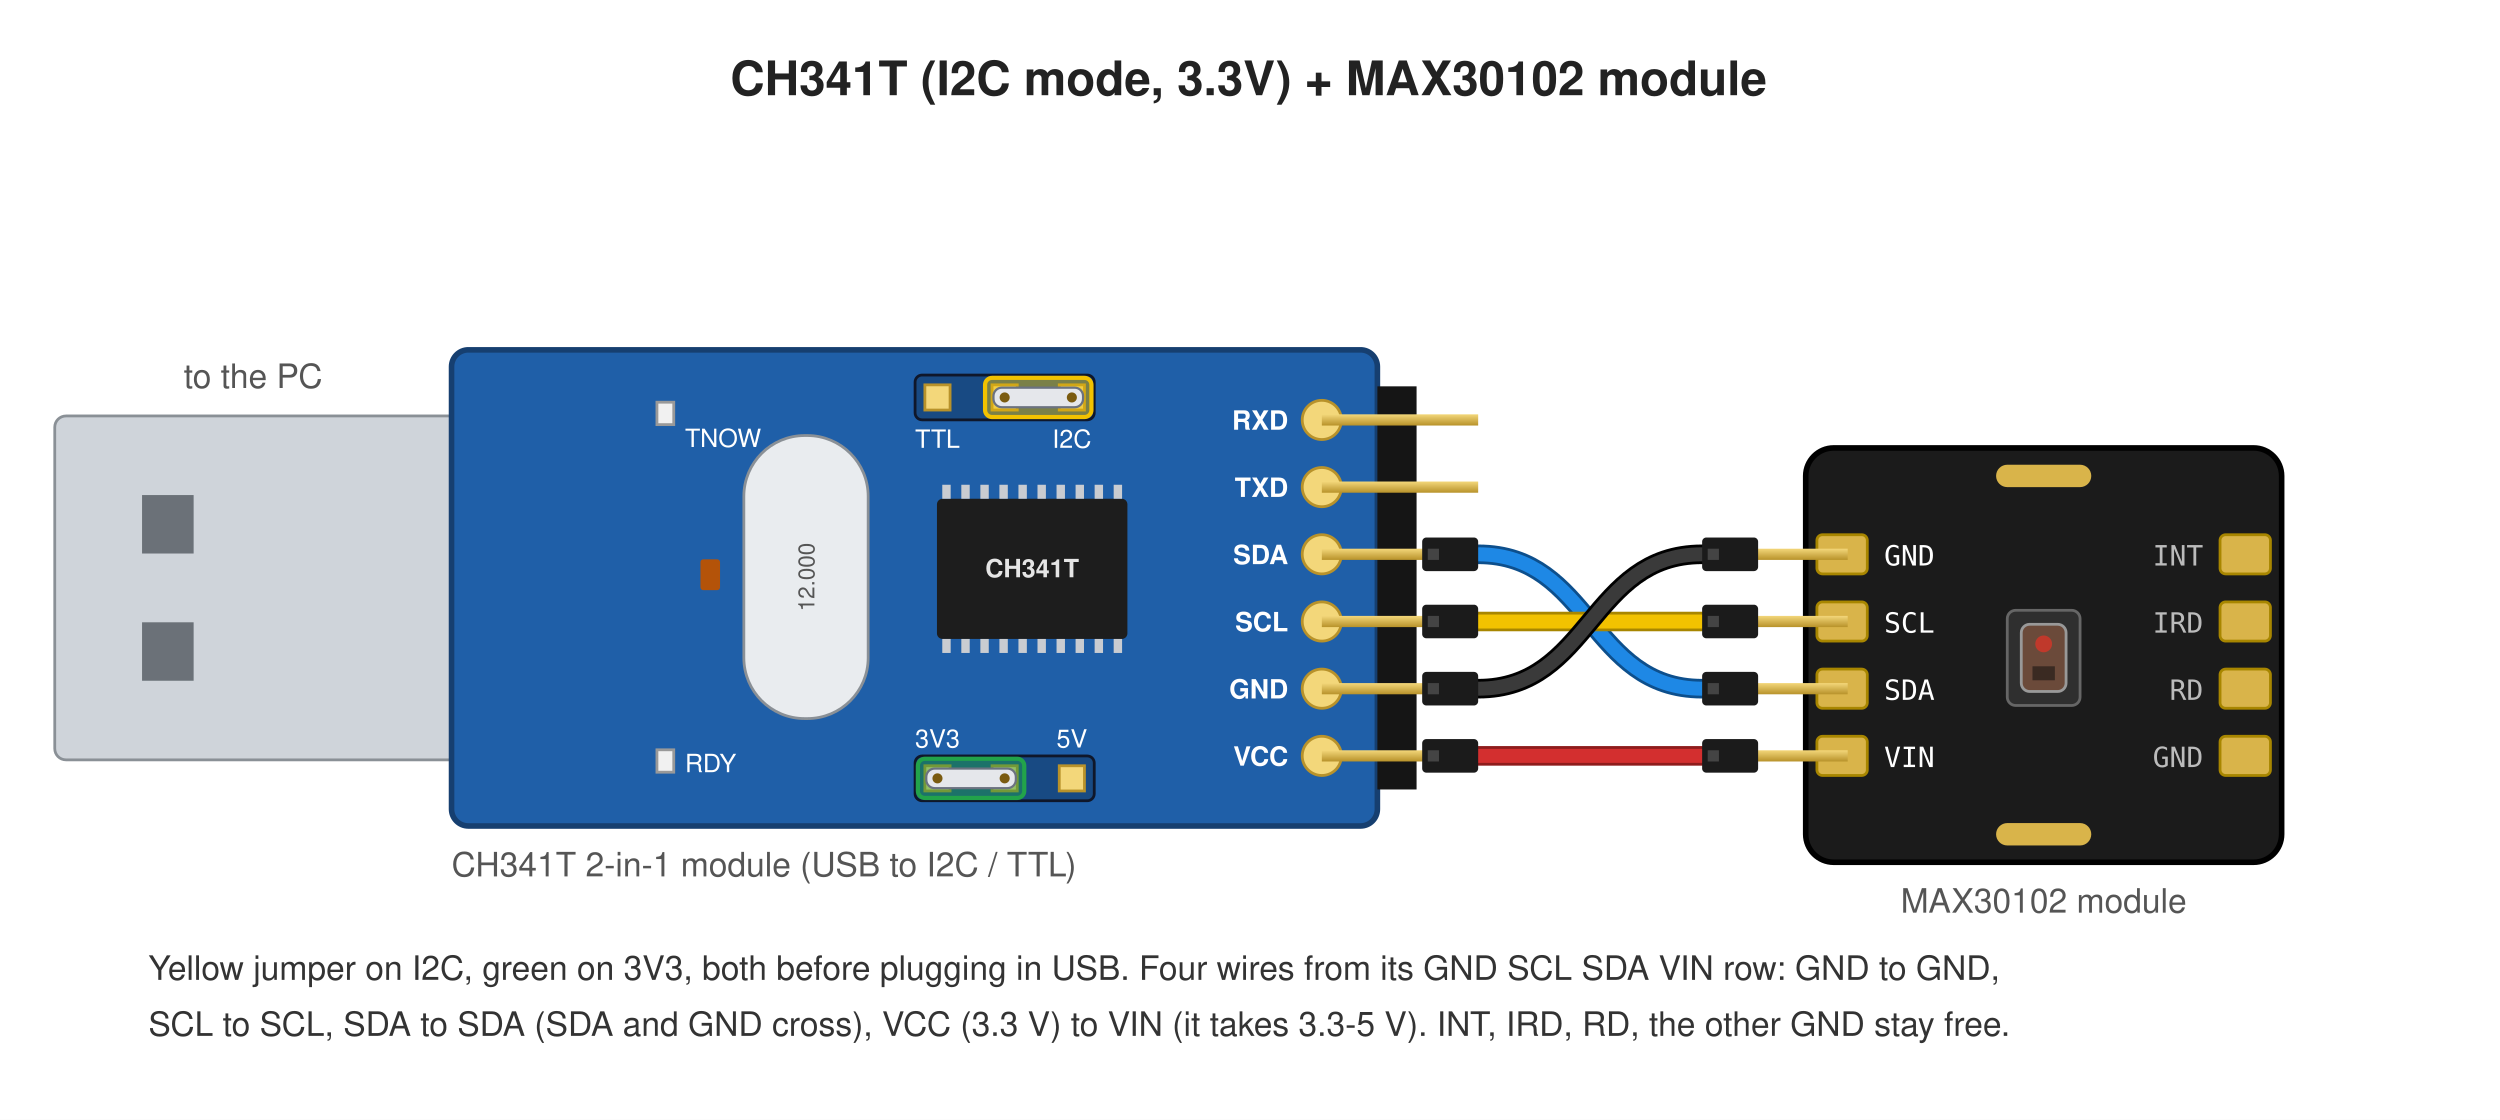
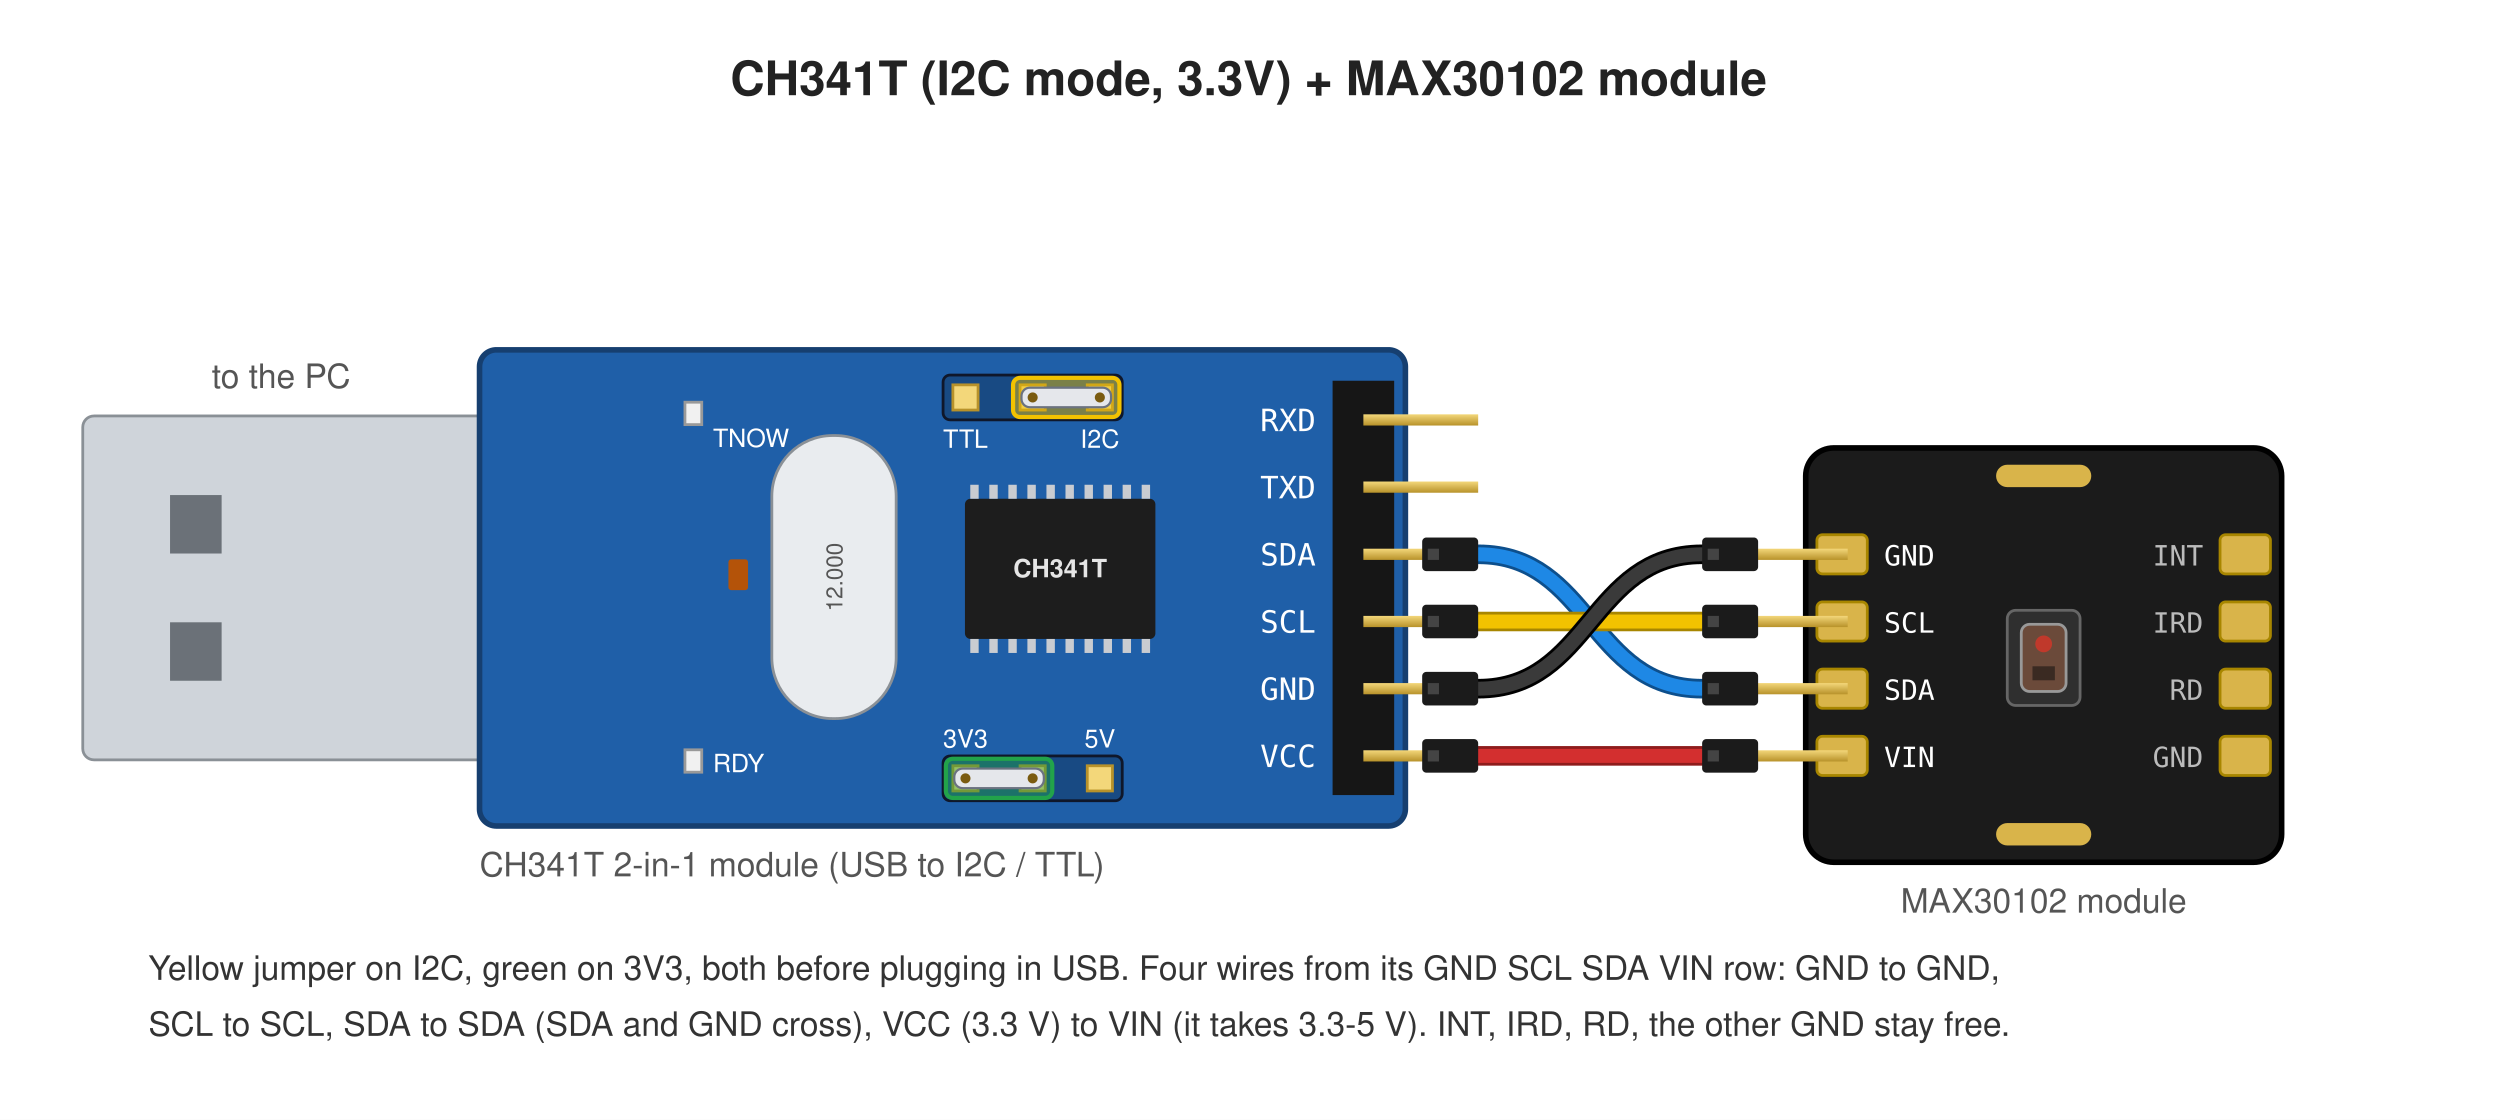
<svg xmlns="http://www.w3.org/2000/svg" viewBox="0 0 893 400" width="893" height="400" font-family="Helvetica, Arial, sans-serif">
  <style>@media (prefers-color-scheme: dark) { .bg { fill-opacity: 0.85 } }</style>
  <defs>
    <linearGradient id="metal" x1="0" y1="0" x2="0" y2="1">
      <stop offset="0" stop-color="#e9ecef" />
      <stop offset="0.5" stop-color="#b8bec5" />
      <stop offset="1" stop-color="#d9dde1" />
    </linearGradient>
    <linearGradient id="pin" x1="0" y1="0" x2="0" y2="1">
      <stop offset="0" stop-color="#f3d77a" />
      <stop offset="1" stop-color="#b8922a" />
    </linearGradient>
    <g id="dupont">
      <rect x="0" y="-6" width="20" height="12" rx="1.5" fill="#1b1b1b" />
      <rect x="2" y="-2" width="4" height="4" fill="#444" />
    </g>
  </defs>
  <rect class="bg" width="893" height="400" fill="#ffffff" />
  <text x="446" y="34" text-anchor="middle" font-size="17" font-weight="bold" fill="#222">CH341T (I2C mode, 3.3V) + MAX30102 module</text>
-   <text x="90.425" y="138.583" text-anchor="middle" font-size="12" fill="#555">to the PC</text>
-   <rect x="19.559" y="148.583" width="179.528" height="122.835" rx="4" fill="#cfd4da" stroke="#8a9096" />
-   <rect x="50.74" y="176.835" width="18.425" height="20.882" fill="#6b7178" />
-   <rect x="50.74" y="222.283" width="18.425" height="20.882" fill="#6b7178" />
-   <rect x="161.291" y="124.961" width="330.709" height="170.079" rx="6" fill="#1f5fa8" stroke="#163f70" stroke-width="2" />
-   <text x="161.291" y="313.039" font-size="12" fill="#555">CH341T 2-in-1 module (USB to I2C / TTL)</text>
-   <rect x="492.0" y="138.0" width="14" height="144.0" fill="#151515" />
-   <circle cx="472.157" cy="150.0" r="7" fill="#f3d77a" stroke="#b8922a" />
-   <rect x="472.157" y="148.0" width="55.843" height="4" fill="url(#pin)" />
-   <text x="460.157" y="153.5" text-anchor="end" font-size="9.5" font-weight="bold" fill="#fff">RXD</text>
-   <circle cx="472.157" cy="174.0" r="7" fill="#f3d77a" stroke="#b8922a" />
-   <rect x="472.157" y="172.0" width="55.843" height="4" fill="url(#pin)" />
-   <text x="460.157" y="177.5" text-anchor="end" font-size="9.5" font-weight="bold" fill="#fff">TXD</text>
-   <circle cx="472.157" cy="198.0" r="7" fill="#f3d77a" stroke="#b8922a" />
-   <rect x="472.157" y="196.0" width="55.843" height="4" fill="url(#pin)" />
-   <text x="460.157" y="201.5" text-anchor="end" font-size="9.5" font-weight="bold" fill="#fff">SDA</text>
-   <circle cx="472.157" cy="222.0" r="7" fill="#f3d77a" stroke="#b8922a" />
-   <rect x="472.157" y="220.0" width="55.843" height="4" fill="url(#pin)" />
-   <text x="460.157" y="225.5" text-anchor="end" font-size="9.5" font-weight="bold" fill="#fff">SCL</text>
-   <circle cx="472.157" cy="246.0" r="7" fill="#f3d77a" stroke="#b8922a" />
-   <rect x="472.157" y="244.0" width="55.843" height="4" fill="url(#pin)" />
-   <text x="460.157" y="249.5" text-anchor="end" font-size="9.5" font-weight="bold" fill="#fff">GND</text>
-   <circle cx="472.157" cy="270.0" r="7" fill="#f3d77a" stroke="#b8922a" />
-   <rect x="472.157" y="268.0" width="55.843" height="4" fill="url(#pin)" />
-   <text x="460.157" y="273.5" text-anchor="end" font-size="9.5" font-weight="bold" fill="#fff">VCC</text>
-   <rect x="334.677" y="178.157" width="68.031" height="50.079" rx="2" fill="#1d1d1d" />
-   <rect x="336.579" y="173.157" width="3" height="5" fill="#c9ccd1" />
-   <rect x="336.579" y="228.236" width="3" height="5" fill="#c9ccd1" />
-   <rect x="343.382" y="173.157" width="3" height="5" fill="#c9ccd1" />
-   <rect x="343.382" y="228.236" width="3" height="5" fill="#c9ccd1" />
-   <rect x="350.185" y="173.157" width="3" height="5" fill="#c9ccd1" />
-   <rect x="350.185" y="228.236" width="3" height="5" fill="#c9ccd1" />
-   <rect x="356.988" y="173.157" width="3" height="5" fill="#c9ccd1" />
-   <rect x="356.988" y="228.236" width="3" height="5" fill="#c9ccd1" />
-   <rect x="363.791" y="173.157" width="3" height="5" fill="#c9ccd1" />
-   <rect x="363.791" y="228.236" width="3" height="5" fill="#c9ccd1" />
-   <rect x="370.594" y="173.157" width="3" height="5" fill="#c9ccd1" />
-   <rect x="370.594" y="228.236" width="3" height="5" fill="#c9ccd1" />
-   <rect x="377.398" y="173.157" width="3" height="5" fill="#c9ccd1" />
-   <rect x="377.398" y="228.236" width="3" height="5" fill="#c9ccd1" />
-   <rect x="384.201" y="173.157" width="3" height="5" fill="#c9ccd1" />
-   <rect x="384.201" y="228.236" width="3" height="5" fill="#c9ccd1" />
-   <rect x="391.004" y="173.157" width="3" height="5" fill="#c9ccd1" />
-   <rect x="391.004" y="228.236" width="3" height="5" fill="#c9ccd1" />
-   <rect x="397.807" y="173.157" width="3" height="5" fill="#c9ccd1" />
-   <rect x="397.807" y="228.236" width="3" height="5" fill="#c9ccd1" />
-   <text x="368.693" y="206.197" text-anchor="middle" font-size="9" font-weight="bold" fill="#e5e5e5">CH341T</text>
-   <rect x="265.701" y="155.575" width="44.409" height="101.102" rx="21.732" fill="#e9ecef" stroke="#8a9096" />
-   <text transform="translate(290.9055 206.126) rotate(-90)" text-anchor="middle" font-size="8" fill="#555">12.000</text>
-   <rect x="250.197" y="199.795" width="7" height="11" rx="1" fill="#b45309" />
-   <rect x="326.866" y="133.969" width="64" height="16" rx="2.5" fill="#000" fill-opacity="0.22" stroke="#0f172a" stroke-width="1" />
-   <rect x="378.366" y="137.469" width="9" height="9" fill="#f3d77a" stroke="#b8922a" />
-   <rect x="354.366" y="137.469" width="9" height="9" fill="#f3d77a" stroke="#b8922a" />
-   <rect x="330.366" y="137.469" width="9" height="9" fill="#f3d77a" stroke="#b8922a" />
-   <rect x="351.866" y="134.969" width="38" height="14" rx="2.5" fill="#f2c200" fill-opacity="0.45" stroke="#f2c200" stroke-width="1.5" />
-   <rect x="354.866" y="138.469" width="32" height="7" rx="3" fill="#e5e7eb" stroke="#6b7280" stroke-width="0.8" />
-   <circle cx="358.866" cy="141.969" r="1.8" fill="#7a5b10" />
-   <circle cx="382.866" cy="141.969" r="1.8" fill="#7a5b10" />
-   <rect x="326.866" y="270.031" width="64" height="16" rx="2.5" fill="#000" fill-opacity="0.22" stroke="#0f172a" stroke-width="1" />
-   <rect x="378.366" y="273.531" width="9" height="9" fill="#f3d77a" stroke="#b8922a" />
-   <rect x="354.366" y="273.531" width="9" height="9" fill="#f3d77a" stroke="#b8922a" />
-   <rect x="330.366" y="273.531" width="9" height="9" fill="#f3d77a" stroke="#b8922a" />
-   <rect x="327.866" y="271.031" width="38" height="14" rx="2.5" fill="#22a34a" fill-opacity="0.45" stroke="#22a34a" stroke-width="1.5" />
-   <rect x="330.866" y="274.531" width="32" height="7" rx="3" fill="#e5e7eb" stroke="#6b7280" stroke-width="0.8" />
-   <circle cx="334.866" cy="278.031" r="1.8" fill="#7a5b10" />
-   <circle cx="358.866" cy="278.031" r="1.8" fill="#7a5b10" />
-   <text x="382.866" y="159.969" text-anchor="middle" font-size="9" fill="#fff">I2C</text>
-   <text x="334.866" y="159.969" text-anchor="middle" font-size="9" fill="#fff">TTL</text>
-   <text x="382.866" y="267.031" text-anchor="middle" font-size="9" fill="#fff">5V</text>
-   <text x="334.866" y="267.031" text-anchor="middle" font-size="9" fill="#fff">3V3</text>
-   <rect x="234.661" y="143.669" width="6" height="8" fill="#f1f1f1" stroke="#999" />
-   <text x="244.661" y="159.669" font-size="9" fill="#fff">TNOW</text>
-   <rect x="234.661" y="267.827" width="6" height="8" fill="#f1f1f1" stroke="#999" />
-   <text x="244.661" y="275.827" font-size="9" fill="#fff">RDY</text>
+   <text x="100.425" y="138.583" text-anchor="middle" font-size="12" fill="#555">to the PC</text>
+   <rect x="29.559" y="148.583" width="179.528" height="122.835" rx="4" fill="#cfd4da" stroke="#8a9096" />
+   <rect x="60.74" y="176.835" width="18.425" height="20.882" fill="#6b7178" />
+   <rect x="60.74" y="222.283" width="18.425" height="20.882" fill="#6b7178" />
+   <rect x="171.291" y="124.961" width="330.709" height="170.079" rx="6" fill="#1f5fa8" stroke="#163f70" stroke-width="2" />
+   <text x="171.291" y="313.039" font-size="12" fill="#555">CH341T 2-in-1 module (USB to I2C / TTL)</text>
+   <rect x="476.0" y="136.0" width="22" height="148.0" fill="#161616" />
+   <g fill="url(#pin)">
+     <rect x="487.0" y="148.0" width="41.0" height="4" />
+     <rect x="487.0" y="172.0" width="41.0" height="4" />
+     <rect x="487.0" y="196.0" width="41.0" height="4" />
+     <rect x="487.0" y="220.0" width="41.0" height="4" />
+     <rect x="487.0" y="244.0" width="41.0" height="4" />
+     <rect x="487.0" y="268.0" width="41.0" height="4" />
+   </g>
+   <g font-size="11" fill="#fff" font-family="Menlo, Consolas, monospace" text-anchor="end">
+     <text x="470.0" y="154.0">RXD</text>
+     <text x="470.0" y="178.0">TXD</text>
+     <text x="470.0" y="202.0">SDA</text>
+     <text x="470.0" y="226.0">SCL</text>
+     <text x="470.0" y="250.0">GND</text>
+     <text x="470.0" y="274.0">VCC</text>
+   </g>
+   <rect x="344.677" y="178.157" width="68.031" height="50.079" rx="2" fill="#1d1d1d" />
+   <rect x="346.579" y="173.157" width="3" height="5" fill="#c9ccd1" />
+   <rect x="346.579" y="228.236" width="3" height="5" fill="#c9ccd1" />
+   <rect x="353.382" y="173.157" width="3" height="5" fill="#c9ccd1" />
+   <rect x="353.382" y="228.236" width="3" height="5" fill="#c9ccd1" />
+   <rect x="360.185" y="173.157" width="3" height="5" fill="#c9ccd1" />
+   <rect x="360.185" y="228.236" width="3" height="5" fill="#c9ccd1" />
+   <rect x="366.988" y="173.157" width="3" height="5" fill="#c9ccd1" />
+   <rect x="366.988" y="228.236" width="3" height="5" fill="#c9ccd1" />
+   <rect x="373.791" y="173.157" width="3" height="5" fill="#c9ccd1" />
+   <rect x="373.791" y="228.236" width="3" height="5" fill="#c9ccd1" />
+   <rect x="380.594" y="173.157" width="3" height="5" fill="#c9ccd1" />
+   <rect x="380.594" y="228.236" width="3" height="5" fill="#c9ccd1" />
+   <rect x="387.398" y="173.157" width="3" height="5" fill="#c9ccd1" />
+   <rect x="387.398" y="228.236" width="3" height="5" fill="#c9ccd1" />
+   <rect x="394.201" y="173.157" width="3" height="5" fill="#c9ccd1" />
+   <rect x="394.201" y="228.236" width="3" height="5" fill="#c9ccd1" />
+   <rect x="401.004" y="173.157" width="3" height="5" fill="#c9ccd1" />
+   <rect x="401.004" y="228.236" width="3" height="5" fill="#c9ccd1" />
+   <rect x="407.807" y="173.157" width="3" height="5" fill="#c9ccd1" />
+   <rect x="407.807" y="228.236" width="3" height="5" fill="#c9ccd1" />
+   <text x="378.693" y="206.197" text-anchor="middle" font-size="9" font-weight="bold" fill="#e5e5e5">CH341T</text>
+   <rect x="275.701" y="155.575" width="44.409" height="101.102" rx="21.732" fill="#e9ecef" stroke="#8a9096" />
+   <text transform="translate(300.9055 206.126) rotate(-90)" text-anchor="middle" font-size="8" fill="#555">12.000</text>
+   <rect x="260.197" y="199.795" width="7" height="11" rx="1" fill="#b45309" />
+   <rect x="336.866" y="133.969" width="64" height="16" rx="2.5" fill="#000" fill-opacity="0.22" stroke="#0f172a" stroke-width="1" />
+   <rect x="388.366" y="137.469" width="9" height="9" fill="#f3d77a" stroke="#b8922a" />
+   <rect x="364.366" y="137.469" width="9" height="9" fill="#f3d77a" stroke="#b8922a" />
+   <rect x="340.366" y="137.469" width="9" height="9" fill="#f3d77a" stroke="#b8922a" />
+   <rect x="361.866" y="134.969" width="38" height="14" rx="2.5" fill="#f2c200" fill-opacity="0.45" stroke="#f2c200" stroke-width="1.5" />
+   <rect x="364.866" y="138.469" width="32" height="7" rx="3" fill="#e5e7eb" stroke="#6b7280" stroke-width="0.8" />
+   <circle cx="368.866" cy="141.969" r="1.8" fill="#7a5b10" />
+   <circle cx="392.866" cy="141.969" r="1.8" fill="#7a5b10" />
+   <rect x="336.866" y="270.031" width="64" height="16" rx="2.5" fill="#000" fill-opacity="0.22" stroke="#0f172a" stroke-width="1" />
+   <rect x="388.366" y="273.531" width="9" height="9" fill="#f3d77a" stroke="#b8922a" />
+   <rect x="364.366" y="273.531" width="9" height="9" fill="#f3d77a" stroke="#b8922a" />
+   <rect x="340.366" y="273.531" width="9" height="9" fill="#f3d77a" stroke="#b8922a" />
+   <rect x="337.866" y="271.031" width="38" height="14" rx="2.5" fill="#22a34a" fill-opacity="0.45" stroke="#22a34a" stroke-width="1.5" />
+   <rect x="340.866" y="274.531" width="32" height="7" rx="3" fill="#e5e7eb" stroke="#6b7280" stroke-width="0.8" />
+   <circle cx="344.866" cy="278.031" r="1.8" fill="#7a5b10" />
+   <circle cx="368.866" cy="278.031" r="1.8" fill="#7a5b10" />
+   <text x="392.866" y="159.969" text-anchor="middle" font-size="9" fill="#fff">I2C</text>
+   <text x="344.866" y="159.969" text-anchor="middle" font-size="9" fill="#fff">TTL</text>
+   <text x="392.866" y="267.031" text-anchor="middle" font-size="9" fill="#fff">5V</text>
+   <text x="344.866" y="267.031" text-anchor="middle" font-size="9" fill="#fff">3V3</text>
+   <rect x="244.661" y="143.669" width="6" height="8" fill="#f1f1f1" stroke="#999" />
+   <text x="254.661" y="159.669" font-size="9" fill="#fff">TNOW</text>
+   <rect x="244.661" y="267.827" width="6" height="8" fill="#f1f1f1" stroke="#999" />
+   <text x="254.661" y="275.827" font-size="9" fill="#fff">RDY</text>
  <g transform="translate(33 0)">
    <rect x="612" y="160" width="170" height="148" rx="10" fill="#1b1b1b" stroke="#000" stroke-width="2" />
    <g fill="#d9b44a" stroke="#a88600">
      <rect x="616" y="191" width="18" height="14" rx="2" />
      <rect x="616" y="215" width="18" height="14" rx="2" />
      <rect x="616" y="239" width="18" height="14" rx="2" />
      <rect x="616" y="263" width="18" height="14" rx="2" />
      <rect x="760" y="191" width="18" height="14" rx="2" />
      <rect x="760" y="215" width="18" height="14" rx="2" />
      <rect x="760" y="239" width="18" height="14" rx="2" />
      <rect x="760" y="263" width="18" height="14" rx="2" />
    </g>
    <g fill="url(#pin)">
      <rect x="593" y="196" width="34" height="4" />
      <rect x="593" y="220" width="34" height="4" />
      <rect x="593" y="244" width="34" height="4" />
      <rect x="593" y="268" width="34" height="4" />
    </g>
    <g font-size="10" fill="#fff" font-family="Menlo, Consolas, monospace">
      <text x="640" y="202">GND</text>
      <text x="640" y="226">SCL</text>
      <text x="640" y="250">SDA</text>
      <text x="640" y="274">VIN</text>
    </g>
    <g font-size="10" fill="#bbb" font-family="Menlo, Consolas, monospace" text-anchor="end">
      <text x="754" y="202">INT</text>
      <text x="754" y="226">IRD</text>
      <text x="754" y="250">RD</text>
      <text x="754" y="274">GND</text>
    </g>
    <rect x="680" y="166" width="34" height="8" rx="4" fill="#d9b44a" />
    <rect x="680" y="294" width="34" height="8" rx="4" fill="#d9b44a" />
    <rect x="684" y="218" width="26" height="34" rx="3" fill="#2f2f2f" stroke="#666" />
    <rect x="689" y="223" width="16" height="24" rx="3" fill="#6b4a3a" stroke="#999" />
    <circle cx="697" cy="230" r="3" fill="#c0392b" />
    <rect x="693" y="238" width="8" height="5" fill="#3a2a22" />
    <text x="697" y="326" text-anchor="middle" font-size="12" fill="#555">MAX30102 module</text>
    <g stroke-linecap="round" fill="none">
      <path d="M495 198 C 535 198, 535 246, 575 246" stroke="#0d4f8c" stroke-width="7" />
      <path d="M495 198 C 535 198, 535 246, 575 246" stroke="#1e88e5" stroke-width="5" />
      <path d="M495 222 H 575" stroke="#a88600" stroke-width="7" />
      <path d="M495 222 H 575" stroke="#f2c200" stroke-width="5" />
      <path d="M495 246 C 535 246, 535 198, 575 198" stroke="#000" stroke-width="7" />
      <path d="M495 246 C 535 246, 535 198, 575 198" stroke="#3a3a3a" stroke-width="5" />
      <path d="M495 270 H 575" stroke="#8e1c1c" stroke-width="7" />
      <path d="M495 270 H 575" stroke="#d32f2f" stroke-width="5" />
    </g>
    <use href="#dupont" x="475" y="198" />
    <use href="#dupont" x="475" y="222" />
    <use href="#dupont" x="475" y="246" />
    <use href="#dupont" x="475" y="270" />
    <use href="#dupont" x="575" y="198" />
    <use href="#dupont" x="575" y="222" />
    <use href="#dupont" x="575" y="246" />
    <use href="#dupont" x="575" y="270" />
    <g font-size="12" fill="#333">
      <text x="20" y="350">Yellow jumper on I2C, green on 3V3, both before plugging in USB. Four wires from its GND SCL SDA VIN row: GND to GND,</text>
      <text x="20" y="370">SCL to SCL, SDA to SDA (SDA and GND cross), VCC (3.3 V) to VIN (it takes 3.3-5 V). INT, IRD, RD, the other GND stay free.</text>
    </g>
  </g>
</svg>
